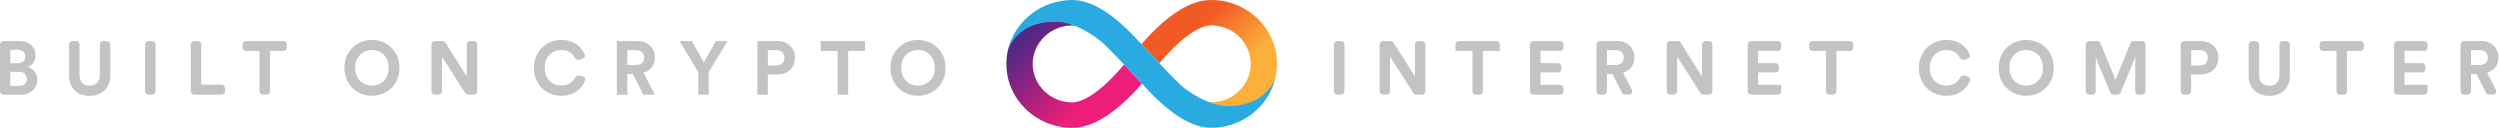
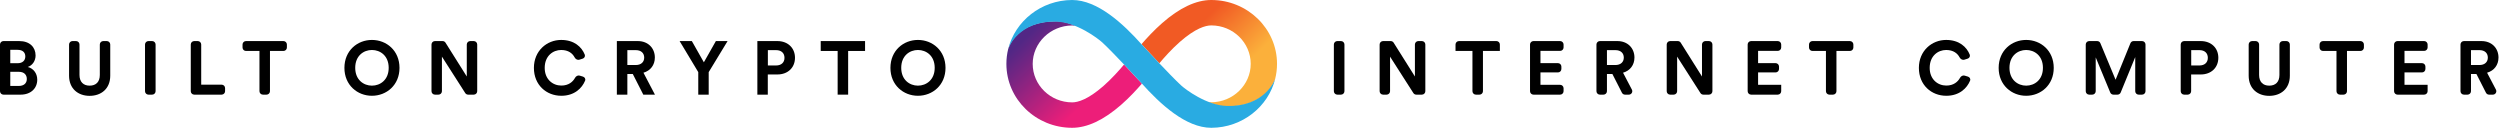
<svg xmlns="http://www.w3.org/2000/svg" width="313" height="16" viewBox="0 0 313 16" fill="none">
-   <path d="M151.653 0C149.759 0 147.694 0.971 145.512 2.882C144.477 3.788 143.583 4.759 142.912 5.535C142.912 5.535 142.912 5.535 142.918 5.541V5.535C142.918 5.535 143.977 6.688 145.147 7.924C145.777 7.176 146.683 6.159 147.724 5.241C149.665 3.541 150.93 3.182 151.653 3.182C154.377 3.182 156.589 5.341 156.589 7.994C156.589 10.629 154.371 12.788 151.653 12.806C151.53 12.806 151.371 12.788 151.171 12.747C151.965 13.088 152.818 13.335 153.63 13.335C158.618 13.335 159.594 10.082 159.659 9.847C159.806 9.253 159.883 8.629 159.883 7.988C159.883 3.588 156.189 0 151.653 0Z" fill="url(#paint0_linear_1715_373)" />
-   <path d="M134.229 16C136.124 16 138.188 15.029 140.371 13.117C141.406 12.212 142.3 11.241 142.971 10.465C142.971 10.465 142.971 10.465 142.965 10.459V10.465C142.965 10.465 141.906 9.312 140.735 8.076C140.106 8.823 139.2 9.841 138.159 10.759C136.218 12.459 134.953 12.818 134.229 12.818C131.506 12.812 129.294 10.653 129.294 8C129.294 5.365 131.512 3.206 134.229 3.188C134.353 3.188 134.512 3.206 134.712 3.247C133.918 2.906 133.065 2.659 132.253 2.659C127.265 2.659 126.294 5.912 126.224 6.141C126.076 6.741 126 7.359 126 8C126 12.412 129.694 16 134.229 16Z" fill="url(#paint1_linear_1715_373)" />
-   <path d="M153.618 13.265C151.065 13.2 148.412 11.188 147.871 10.688C146.471 9.394 143.241 5.894 142.988 5.618C140.624 2.965 137.418 0 134.229 0H134.224H134.218C130.347 0.018 127.094 2.641 126.224 6.141C126.288 5.912 127.565 2.594 132.247 2.712C134.8 2.776 137.465 4.818 138.012 5.318C139.412 6.612 142.641 10.112 142.894 10.388C145.259 13.035 148.465 16 151.653 16H151.659H151.665C155.535 15.982 158.794 13.359 159.659 9.859C159.588 10.088 158.306 13.377 153.618 13.265Z" fill="#29ABE2" />
-   <path d="M167.894 11.849C168.132 11.849 168.324 11.656 168.324 11.419V5.572C168.324 5.334 168.132 5.142 167.894 5.142H167.43C167.193 5.142 167 5.334 167 5.572V11.419C167 11.656 167.193 11.849 167.43 11.849H167.894Z" fill="#C3C3C4" />
-   <path d="M178.022 11.849C178.26 11.849 178.452 11.656 178.452 11.419V5.572C178.452 5.334 178.26 5.142 178.022 5.142H177.577C177.339 5.142 177.147 5.334 177.147 5.572V9.578L174.483 5.343C174.404 5.218 174.267 5.142 174.119 5.142H173.159C172.922 5.142 172.729 5.334 172.729 5.572V11.419C172.729 11.656 172.922 11.849 173.159 11.849H173.605C173.842 11.849 174.035 11.656 174.035 11.419V7.091L176.954 11.65C177.033 11.774 177.169 11.849 177.316 11.849H178.022Z" fill="#C3C3C4" />
-   <path d="M187.784 6.381V5.572C187.784 5.334 187.591 5.142 187.354 5.142H182.661C182.424 5.142 182.231 5.334 182.231 5.572V6.381H184.35V11.419C184.35 11.656 184.543 11.849 184.78 11.849H185.235C185.472 11.849 185.665 11.656 185.665 11.419V6.381H187.784Z" fill="#C3C3C4" />
-   <path d="M195.33 11.849C195.567 11.849 195.759 11.656 195.759 11.419V11.049C195.759 10.811 195.567 10.619 195.33 10.619H192.865V9.068H195.055C195.293 9.068 195.485 8.875 195.485 8.638V8.334C195.485 8.097 195.293 7.904 195.055 7.904H192.865V6.372H195.33C195.567 6.372 195.759 6.179 195.759 5.942V5.572C195.759 5.334 195.567 5.142 195.33 5.142H191.989C191.752 5.142 191.559 5.334 191.559 5.572V11.419C191.559 11.656 191.752 11.849 191.989 11.849H195.33Z" fill="#C3C3C4" />
-   <path d="M203.067 11.614C203.14 11.758 203.288 11.849 203.45 11.849H203.932C204.255 11.849 204.463 11.505 204.313 11.219L203.205 9.105C204.085 8.85 204.633 8.141 204.633 7.204C204.633 6.041 203.801 5.142 202.496 5.142H200.305C200.068 5.142 199.875 5.334 199.875 5.572V11.419C199.875 11.656 200.068 11.849 200.305 11.849H200.76C200.998 11.849 201.19 11.656 201.19 11.419V9.266H201.871L203.067 11.614ZM201.19 8.141V6.277H202.25C202.912 6.277 203.3 6.646 203.3 7.214C203.3 7.762 202.912 8.141 202.25 8.141H201.19Z" fill="#C3C3C4" />
-   <path d="M213.965 11.849C214.202 11.849 214.394 11.656 214.394 11.419V5.572C214.394 5.334 214.202 5.142 213.965 5.142H213.519C213.282 5.142 213.089 5.334 213.089 5.572V9.578L210.425 5.343C210.346 5.218 210.209 5.142 210.061 5.142H209.101C208.864 5.142 208.672 5.334 208.672 5.572V11.419C208.672 11.656 208.864 11.849 209.101 11.849H209.547C209.784 11.849 209.977 11.656 209.977 11.419V7.091L212.896 11.65C212.975 11.774 213.112 11.849 213.258 11.849H213.965Z" fill="#C3C3C4" />
-   <path d="M222.577 11.849C222.815 11.849 223.007 11.656 223.007 11.419V10.619H220.113V9.068H222.303C222.54 9.068 222.733 8.875 222.733 8.638V8.334C222.733 8.097 222.54 7.904 222.303 7.904H220.113V6.372H222.577C222.815 6.372 223.007 6.179 223.007 5.942V5.572C223.007 5.334 222.815 5.142 222.577 5.142H219.237C219 5.142 218.807 5.334 218.807 5.572V11.419C218.807 11.656 219 11.849 219.237 11.849H222.577Z" fill="#C3C3C4" />
-   <path d="M231.612 6.381C231.849 6.381 232.042 6.189 232.042 5.951V5.572C232.042 5.334 231.849 5.142 231.612 5.142H226.919C226.682 5.142 226.489 5.334 226.489 5.572V5.951C226.489 6.189 226.682 6.381 226.919 6.381H228.608V11.419C228.608 11.656 228.801 11.849 229.038 11.849H229.493C229.73 11.849 229.923 11.656 229.923 11.419V6.381H231.612Z" fill="#C3C3C4" />
-   <path d="M243.678 11.991C245.329 11.991 246.274 11.03 246.654 10.099C246.74 9.887 246.609 9.659 246.39 9.593L245.978 9.468C245.748 9.399 245.51 9.534 245.395 9.744C245.12 10.248 244.582 10.713 243.678 10.713C242.6 10.713 241.597 9.928 241.597 8.5C241.597 6.977 242.656 6.258 243.659 6.258C244.566 6.258 245.083 6.69 245.342 7.185C245.457 7.404 245.703 7.548 245.939 7.473L246.35 7.344C246.566 7.276 246.695 7.051 246.611 6.84C246.232 5.884 245.296 5 243.659 5C241.862 5 240.244 6.362 240.244 8.5C240.244 10.638 241.805 11.991 243.678 11.991Z" fill="#C3C3C4" />
-   <path d="M251.585 8.491C251.585 6.977 252.644 6.258 253.675 6.258C254.716 6.258 255.775 6.977 255.775 8.491C255.775 10.004 254.716 10.723 253.675 10.723C252.644 10.723 251.585 10.004 251.585 8.491ZM250.232 8.5C250.232 10.657 251.859 11.991 253.675 11.991C255.501 11.991 257.128 10.657 257.128 8.5C257.128 6.334 255.501 5 253.675 5C251.859 5 250.232 6.334 250.232 8.5Z" fill="#C3C3C4" />
-   <path d="M268.187 11.849C268.424 11.849 268.617 11.656 268.617 11.419V5.572C268.617 5.334 268.424 5.142 268.187 5.142H267.128C266.953 5.142 266.796 5.248 266.73 5.41L264.871 9.985L262.966 5.407C262.9 5.246 262.743 5.142 262.569 5.142H261.565C261.327 5.142 261.135 5.334 261.135 5.572V11.419C261.135 11.656 261.327 11.849 261.565 11.849H261.953C262.191 11.849 262.383 11.656 262.383 11.419V7.185L264.203 11.583C264.27 11.744 264.426 11.849 264.6 11.849H265.112C265.287 11.849 265.444 11.743 265.51 11.582L267.331 7.147V11.419C267.331 11.656 267.523 11.849 267.76 11.849H268.187Z" fill="#C3C3C4" />
-   <path d="M274.34 8.197V6.277H275.371C276.024 6.277 276.421 6.646 276.421 7.242C276.421 7.819 276.024 8.197 275.371 8.197H274.34ZM275.532 9.323C276.856 9.323 277.736 8.453 277.736 7.232C277.736 6.022 276.856 5.142 275.532 5.142H273.455C273.218 5.142 273.025 5.334 273.025 5.572V11.419C273.025 11.656 273.218 11.849 273.455 11.849H273.901C274.138 11.849 274.331 11.656 274.331 11.419V9.323H275.532Z" fill="#C3C3C4" />
-   <path d="M284.107 12C285.545 12 286.689 11.12 286.689 9.474V5.572C286.689 5.334 286.497 5.142 286.259 5.142H285.814C285.576 5.142 285.384 5.334 285.384 5.572V9.38C285.384 10.259 284.901 10.723 284.107 10.723C283.331 10.723 282.839 10.259 282.839 9.38V5.572C282.839 5.334 282.647 5.142 282.409 5.142H281.964C281.726 5.142 281.534 5.334 281.534 5.572V9.474C281.534 11.12 282.678 12 284.107 12Z" fill="#C3C3C4" />
-   <path d="M295.532 6.381C295.769 6.381 295.962 6.189 295.962 5.951V5.572C295.962 5.334 295.769 5.142 295.532 5.142H290.839C290.601 5.142 290.409 5.334 290.409 5.572V5.951C290.409 6.189 290.601 6.381 290.839 6.381H292.528V11.419C292.528 11.656 292.72 11.849 292.958 11.849H293.413C293.65 11.849 293.843 11.656 293.843 11.419V6.381H295.532Z" fill="#C3C3C4" />
-   <path d="M303.507 11.849C303.745 11.849 303.937 11.656 303.937 11.419V10.619H301.043V9.068H303.233C303.47 9.068 303.663 8.875 303.663 8.638V8.334C303.663 8.097 303.47 7.904 303.233 7.904H301.043V6.372H303.507C303.745 6.372 303.937 6.179 303.937 5.942V5.572C303.937 5.334 303.745 5.142 303.507 5.142H300.167C299.93 5.142 299.737 5.334 299.737 5.572V11.419C299.737 11.656 299.93 11.849 300.167 11.849H303.507Z" fill="#C3C3C4" />
-   <path d="M311.244 11.614C311.318 11.758 311.466 11.849 311.627 11.849H312.11C312.433 11.849 312.641 11.505 312.491 11.219L311.383 9.105C312.263 8.85 312.811 8.141 312.811 7.204C312.811 6.041 311.979 5.142 310.673 5.142H308.483C308.246 5.142 308.053 5.334 308.053 5.572V11.419C308.053 11.656 308.246 11.849 308.483 11.849H308.938C309.175 11.849 309.368 11.656 309.368 11.419V9.266H310.049L311.244 11.614ZM309.368 8.141V6.277H310.427C311.09 6.277 311.477 6.646 311.477 7.214C311.477 7.762 311.09 8.141 310.427 8.141H309.368Z" fill="#C3C3C4" />
-   <path d="M0.43 5.142C0.193 5.142 0 5.334 0 5.572V11.419C0 11.656 0.193 11.849 0.43 11.849H2.592C3.85 11.849 4.664 11.063 4.664 9.976C4.664 9.143 4.134 8.547 3.481 8.386C4.039 8.197 4.455 7.639 4.455 6.949C4.455 5.908 3.718 5.142 2.412 5.142H0.43ZM1.286 7.914V6.239H2.204C2.838 6.239 3.169 6.561 3.169 7.072C3.169 7.582 2.809 7.914 2.214 7.914H1.286ZM1.286 10.761V8.992H2.365C3.018 8.992 3.358 9.361 3.358 9.891C3.358 10.43 2.98 10.761 2.346 10.761H1.286Z" fill="#C3C3C4" />
-   <path d="M11.22 12C12.658 12 13.803 11.12 13.803 9.474V5.572C13.803 5.334 13.61 5.142 13.373 5.142H12.927C12.69 5.142 12.497 5.334 12.497 5.572V9.38C12.497 10.259 12.015 10.723 11.22 10.723C10.444 10.723 9.952 10.259 9.952 9.38V5.572C9.952 5.334 9.76 5.142 9.522 5.142H9.077C8.84 5.142 8.647 5.334 8.647 5.572V9.474C8.647 11.12 9.792 12 11.22 12Z" fill="#C3C3C4" />
-   <path d="M19.05 11.849C19.288 11.849 19.48 11.656 19.48 11.419V5.572C19.48 5.334 19.288 5.142 19.05 5.142H18.586C18.348 5.142 18.156 5.334 18.156 5.572V11.419C18.156 11.656 18.348 11.849 18.586 11.849H19.05Z" fill="#C3C3C4" />
-   <path d="M27.75 11.849C27.987 11.849 28.18 11.656 28.18 11.419V11.03C28.18 10.793 27.987 10.6 27.75 10.6H25.191V5.572C25.191 5.334 24.998 5.142 24.761 5.142H24.315C24.078 5.142 23.885 5.334 23.885 5.572V11.419C23.885 11.656 24.078 11.849 24.315 11.849H27.75Z" fill="#C3C3C4" />
-   <path d="M35.489 6.381C35.727 6.381 35.919 6.189 35.919 5.951V5.572C35.919 5.334 35.727 5.142 35.489 5.142H30.796C30.559 5.142 30.366 5.334 30.366 5.572V5.951C30.366 6.189 30.559 6.381 30.796 6.381H32.485V11.419C32.485 11.656 32.678 11.849 32.915 11.849H33.37C33.608 11.849 33.8 11.656 33.8 11.419V6.381H35.489Z" fill="#C3C3C4" />
-   <path d="M44.474 8.491C44.474 6.977 45.533 6.258 46.565 6.258C47.605 6.258 48.664 6.977 48.664 8.491C48.664 10.004 47.605 10.723 46.565 10.723C45.533 10.723 44.474 10.004 44.474 8.491ZM43.121 8.5C43.121 10.657 44.748 11.991 46.565 11.991C48.39 11.991 50.017 10.657 50.017 8.5C50.017 6.334 48.39 5 46.565 5C44.748 5 43.121 6.334 43.121 8.5Z" fill="#C3C3C4" />
-   <path d="M59.317 11.849C59.554 11.849 59.747 11.656 59.747 11.419V5.572C59.747 5.334 59.554 5.142 59.317 5.142H58.871C58.634 5.142 58.441 5.334 58.441 5.572V9.578L55.777 5.343C55.699 5.218 55.561 5.142 55.413 5.142H54.454C54.216 5.142 54.024 5.334 54.024 5.572V11.419C54.024 11.656 54.216 11.849 54.454 11.849H54.899C55.137 11.849 55.329 11.656 55.329 11.419V7.091L58.248 11.65C58.327 11.774 58.464 11.849 58.61 11.849H59.317Z" fill="#C3C3C4" />
-   <path d="M70.278 11.991C71.929 11.991 72.874 11.03 73.254 10.099C73.341 9.887 73.209 9.659 72.99 9.593L72.578 9.468C72.349 9.399 72.11 9.534 71.995 9.744C71.721 10.248 71.182 10.713 70.278 10.713C69.2 10.713 68.197 9.928 68.197 8.5C68.197 6.977 69.257 6.258 70.26 6.258C71.167 6.258 71.683 6.69 71.943 7.185C72.058 7.404 72.304 7.548 72.54 7.473L72.95 7.344C73.166 7.276 73.295 7.051 73.212 6.84C72.833 5.884 71.896 5 70.26 5C68.462 5 66.845 6.362 66.845 8.5C66.845 10.638 68.406 11.991 70.278 11.991Z" fill="#C3C3C4" />
-   <path d="M80.541 11.849H81.998L80.56 9.105C81.439 8.85 81.988 8.141 81.988 7.204C81.988 6.041 81.156 5.142 79.85 5.142H77.23V11.849H78.545V9.266H79.226L80.541 11.849ZM78.545 8.141V6.277H79.604C80.266 6.277 80.654 6.646 80.654 7.214C80.654 7.762 80.266 8.141 79.604 8.141H78.545Z" fill="#C3C3C4" />
-   <path d="M87.423 9.03V11.849H88.729V9.03L91.094 5.142H89.627L88.123 7.8L86.619 5.142H85.087L87.423 9.03Z" fill="#C3C3C4" />
-   <path d="M96.137 8.197V6.277H97.168C97.821 6.277 98.218 6.646 98.218 7.242C98.218 7.819 97.821 8.197 97.168 8.197H96.137ZM97.329 9.323C98.653 9.323 99.533 8.453 99.533 7.232C99.533 6.022 98.653 5.142 97.329 5.142H94.822V11.849H96.128V9.323H97.329Z" fill="#C3C3C4" />
-   <path d="M108.306 6.381V5.142H102.754V6.381H104.873V11.849H106.188V6.381H108.306Z" fill="#C3C3C4" />
-   <path d="M112.834 8.491C112.834 6.977 113.894 6.258 114.925 6.258C115.965 6.258 117.025 6.977 117.025 8.491C117.025 10.004 115.965 10.723 114.925 10.723C113.894 10.723 112.834 10.004 112.834 8.491ZM111.482 8.5C111.482 10.657 113.109 11.991 114.925 11.991C116.75 11.991 118.378 10.657 118.378 8.5C118.378 6.334 116.75 5 114.925 5C113.109 5 111.482 6.334 111.482 8.5Z" fill="#C3C3C4" />
+   <path d="M151.653 0C149.759 0 147.694 0.971 145.512 2.882C144.477 3.788 143.583 4.759 142.912 5.535C142.912 5.535 142.912 5.535 142.918 5.541V5.535C142.918 5.535 143.977 6.688 145.147 7.924C145.777 7.176 146.683 6.159 147.724 5.241C149.665 3.541 150.93 3.182 151.653 3.182C154.377 3.182 156.589 5.341 156.589 7.994C156.589 10.629 154.371 12.788 151.653 12.806C151.53 12.806 151.371 12.788 151.171 12.747C151.965 13.088 152.818 13.335 153.63 13.335C158.618 13.335 159.594 10.082 159.659 9.847C159.806 9.253 159.883 8.629 159.883 7.988C159.883 3.588 156.189 0 151.653 0Z" fill="url(#paint0_linear_1715_366)" />
+   <path d="M134.229 16C136.124 16 138.188 15.029 140.371 13.117C141.406 12.212 142.3 11.241 142.971 10.465C142.971 10.465 142.971 10.465 142.965 10.459V10.465C142.965 10.465 141.906 9.312 140.735 8.076C140.106 8.823 139.2 9.841 138.159 10.759C136.218 12.459 134.953 12.818 134.229 12.818C131.506 12.812 129.294 10.653 129.294 8C129.294 5.365 131.512 3.206 134.229 3.188C134.353 3.188 134.512 3.206 134.712 3.247C133.918 2.906 133.065 2.659 132.253 2.659C127.265 2.659 126.294 5.912 126.224 6.141C126.076 6.741 126 7.359 126 8C126 12.412 129.694 16 134.229 16Z" fill="url(#paint1_linear_1715_366)" />
+   <path d="M153.618 13.265C151.065 13.2 148.412 11.188 147.871 10.688C146.471 9.394 143.241 5.894 142.988 5.618C140.624 2.965 137.418 0 134.23 0H134.224H134.218C130.347 0.018 127.094 2.641 126.224 6.141C126.288 5.912 127.565 2.594 132.247 2.712C134.8 2.776 137.465 4.818 138.012 5.318C139.412 6.612 142.641 10.112 142.894 10.388C145.259 13.035 148.465 16 151.653 16H151.659H151.665C155.535 15.982 158.794 13.359 159.659 9.859C159.588 10.088 158.306 13.377 153.618 13.265Z" fill="#29ABE2" />
+   <path d="M167.894 11.849C168.132 11.849 168.324 11.656 168.324 11.419V5.572C168.324 5.334 168.132 5.142 167.894 5.142H167.43C167.193 5.142 167 5.334 167 5.572V11.419C167 11.656 167.193 11.849 167.43 11.849H167.894Z" fill="black" />
+   <path d="M178.022 11.849C178.26 11.849 178.452 11.656 178.452 11.419V5.572C178.452 5.334 178.26 5.142 178.022 5.142H177.577C177.339 5.142 177.147 5.334 177.147 5.572V9.578L174.483 5.343C174.404 5.218 174.267 5.142 174.119 5.142H173.159C172.922 5.142 172.729 5.334 172.729 5.572V11.419C172.729 11.656 172.922 11.849 173.159 11.849H173.605C173.842 11.849 174.035 11.656 174.035 11.419V7.091L176.954 11.65C177.033 11.774 177.169 11.849 177.316 11.849H178.022Z" fill="black" />
+   <path d="M187.784 6.381V5.572C187.784 5.334 187.591 5.142 187.354 5.142H182.661C182.424 5.142 182.231 5.334 182.231 5.572V6.381H184.35V11.419C184.35 11.656 184.543 11.849 184.78 11.849H185.235C185.472 11.849 185.665 11.656 185.665 11.419V6.381H187.784Z" fill="black" />
+   <path d="M195.33 11.849C195.567 11.849 195.759 11.656 195.759 11.419V11.049C195.759 10.811 195.567 10.619 195.33 10.619H192.865V9.068H195.055C195.293 9.068 195.485 8.875 195.485 8.638V8.334C195.485 8.097 195.293 7.904 195.055 7.904H192.865V6.372H195.33C195.567 6.372 195.759 6.179 195.759 5.942V5.572C195.759 5.334 195.567 5.142 195.33 5.142H191.989C191.752 5.142 191.559 5.334 191.559 5.572V11.419C191.559 11.656 191.752 11.849 191.989 11.849H195.33Z" fill="black" />
+   <path d="M203.067 11.614C203.14 11.758 203.288 11.849 203.45 11.849H203.932C204.255 11.849 204.463 11.505 204.313 11.219L203.205 9.105C204.085 8.85 204.633 8.141 204.633 7.204C204.633 6.041 203.801 5.142 202.496 5.142H200.305C200.068 5.142 199.875 5.334 199.875 5.572V11.419C199.875 11.656 200.068 11.849 200.305 11.849H200.76C200.998 11.849 201.19 11.656 201.19 11.419V9.266H201.871L203.067 11.614ZM201.19 8.141V6.277H202.25C202.912 6.277 203.3 6.646 203.3 7.214C203.3 7.762 202.912 8.141 202.25 8.141H201.19Z" fill="black" />
+   <path d="M213.965 11.849C214.202 11.849 214.394 11.656 214.394 11.419V5.572C214.394 5.334 214.202 5.142 213.965 5.142H213.519C213.282 5.142 213.089 5.334 213.089 5.572V9.578L210.425 5.343C210.346 5.218 210.209 5.142 210.061 5.142H209.101C208.864 5.142 208.672 5.334 208.672 5.572V11.419C208.672 11.656 208.864 11.849 209.101 11.849H209.547C209.784 11.849 209.977 11.656 209.977 11.419V7.091L212.896 11.65C212.975 11.774 213.112 11.849 213.258 11.849H213.965Z" fill="black" />
+   <path d="M222.577 11.849C222.815 11.849 223.007 11.656 223.007 11.419V10.619H220.113V9.068H222.303C222.54 9.068 222.733 8.875 222.733 8.638V8.334C222.733 8.097 222.54 7.904 222.303 7.904H220.113V6.372H222.577C222.815 6.372 223.007 6.179 223.007 5.942V5.572C223.007 5.334 222.815 5.142 222.577 5.142H219.237C219 5.142 218.807 5.334 218.807 5.572V11.419C218.807 11.656 219 11.849 219.237 11.849H222.577Z" fill="black" />
+   <path d="M231.612 6.381C231.849 6.381 232.042 6.189 232.042 5.951V5.572C232.042 5.334 231.849 5.142 231.612 5.142H226.919C226.682 5.142 226.489 5.334 226.489 5.572V5.951C226.489 6.189 226.682 6.381 226.919 6.381H228.608V11.419C228.608 11.656 228.801 11.849 229.038 11.849H229.493C229.73 11.849 229.923 11.656 229.923 11.419V6.381H231.612Z" fill="black" />
+   <path d="M243.678 11.991C245.329 11.991 246.274 11.03 246.654 10.099C246.74 9.887 246.609 9.659 246.39 9.593L245.978 9.468C245.748 9.399 245.51 9.534 245.395 9.744C245.12 10.248 244.582 10.713 243.678 10.713C242.6 10.713 241.597 9.928 241.597 8.5C241.597 6.977 242.656 6.258 243.659 6.258C244.566 6.258 245.083 6.69 245.342 7.185C245.457 7.404 245.703 7.548 245.939 7.473L246.35 7.344C246.566 7.276 246.695 7.051 246.611 6.84C246.232 5.884 245.296 5 243.659 5C241.862 5 240.244 6.362 240.244 8.5C240.244 10.638 241.805 11.991 243.678 11.991Z" fill="black" />
+   <path d="M251.585 8.491C251.585 6.977 252.644 6.258 253.675 6.258C254.716 6.258 255.775 6.977 255.775 8.491C255.775 10.004 254.716 10.723 253.675 10.723C252.644 10.723 251.585 10.004 251.585 8.491ZM250.232 8.5C250.232 10.657 251.859 11.991 253.675 11.991C255.501 11.991 257.128 10.657 257.128 8.5C257.128 6.334 255.501 5 253.675 5C251.859 5 250.232 6.334 250.232 8.5Z" fill="black" />
+   <path d="M268.187 11.849C268.424 11.849 268.617 11.656 268.617 11.419V5.572C268.617 5.334 268.424 5.142 268.187 5.142H267.128C266.953 5.142 266.796 5.248 266.73 5.41L264.871 9.985L262.966 5.407C262.9 5.246 262.743 5.142 262.569 5.142H261.565C261.327 5.142 261.135 5.334 261.135 5.572V11.419C261.135 11.656 261.327 11.849 261.565 11.849H261.953C262.191 11.849 262.383 11.656 262.383 11.419V7.185L264.203 11.583C264.27 11.744 264.426 11.849 264.6 11.849H265.112C265.287 11.849 265.444 11.743 265.51 11.582L267.331 7.147V11.419C267.331 11.656 267.523 11.849 267.76 11.849H268.187Z" fill="black" />
+   <path d="M274.34 8.197V6.277H275.371C276.024 6.277 276.421 6.646 276.421 7.242C276.421 7.819 276.024 8.197 275.371 8.197H274.34ZM275.532 9.323C276.856 9.323 277.736 8.453 277.736 7.232C277.736 6.022 276.856 5.142 275.532 5.142H273.455C273.218 5.142 273.025 5.334 273.025 5.572V11.419C273.025 11.656 273.218 11.849 273.455 11.849H273.901C274.138 11.849 274.331 11.656 274.331 11.419V9.323H275.532Z" fill="black" />
+   <path d="M284.107 12C285.545 12 286.689 11.12 286.689 9.474V5.572C286.689 5.334 286.497 5.142 286.259 5.142H285.814C285.576 5.142 285.384 5.334 285.384 5.572V9.38C285.384 10.259 284.901 10.723 284.107 10.723C283.331 10.723 282.839 10.259 282.839 9.38V5.572C282.839 5.334 282.647 5.142 282.409 5.142H281.964C281.726 5.142 281.534 5.334 281.534 5.572V9.474C281.534 11.12 282.678 12 284.107 12Z" fill="black" />
+   <path d="M295.532 6.381C295.769 6.381 295.962 6.189 295.962 5.951V5.572C295.962 5.334 295.769 5.142 295.532 5.142H290.839C290.601 5.142 290.409 5.334 290.409 5.572V5.951C290.409 6.189 290.601 6.381 290.839 6.381H292.528V11.419C292.528 11.656 292.72 11.849 292.958 11.849H293.413C293.65 11.849 293.843 11.656 293.843 11.419V6.381H295.532Z" fill="black" />
+   <path d="M303.507 11.849C303.745 11.849 303.937 11.656 303.937 11.419V10.619H301.043V9.068H303.233C303.47 9.068 303.663 8.875 303.663 8.638V8.334C303.663 8.097 303.47 7.904 303.233 7.904H301.043V6.372H303.507C303.745 6.372 303.937 6.179 303.937 5.942V5.572C303.937 5.334 303.745 5.142 303.507 5.142H300.167C299.93 5.142 299.737 5.334 299.737 5.572V11.419C299.737 11.656 299.93 11.849 300.167 11.849H303.507Z" fill="black" />
+   <path d="M311.244 11.614C311.318 11.758 311.466 11.849 311.628 11.849H312.11C312.433 11.849 312.641 11.505 312.491 11.219L311.383 9.105C312.263 8.85 312.811 8.141 312.811 7.204C312.811 6.041 311.979 5.142 310.673 5.142H308.483C308.246 5.142 308.053 5.334 308.053 5.572V11.419C308.053 11.656 308.246 11.849 308.483 11.849H308.938C309.175 11.849 309.368 11.656 309.368 11.419V9.266H310.049L311.244 11.614ZM309.368 8.141V6.277H310.427C311.09 6.277 311.477 6.646 311.477 7.214C311.477 7.762 311.09 8.141 310.427 8.141H309.368Z" fill="black" />
+   <path d="M0.43 5.142C0.193 5.142 0 5.334 0 5.572V11.419C0 11.656 0.193 11.849 0.43 11.849H2.592C3.85 11.849 4.664 11.063 4.664 9.976C4.664 9.143 4.134 8.547 3.481 8.386C4.039 8.197 4.455 7.639 4.455 6.949C4.455 5.908 3.718 5.142 2.412 5.142H0.43ZM1.286 7.914V6.239H2.204C2.838 6.239 3.169 6.561 3.169 7.072C3.169 7.582 2.809 7.914 2.214 7.914H1.286ZM1.286 10.761V8.992H2.365C3.018 8.992 3.358 9.361 3.358 9.891C3.358 10.43 2.98 10.761 2.346 10.761H1.286Z" fill="black" />
+   <path d="M11.22 12C12.658 12 13.803 11.12 13.803 9.474V5.572C13.803 5.334 13.61 5.142 13.373 5.142H12.927C12.69 5.142 12.497 5.334 12.497 5.572V9.38C12.497 10.259 12.015 10.723 11.22 10.723C10.444 10.723 9.952 10.259 9.952 9.38V5.572C9.952 5.334 9.76 5.142 9.522 5.142H9.077C8.84 5.142 8.647 5.334 8.647 5.572V9.474C8.647 11.12 9.792 12 11.22 12Z" fill="black" />
+   <path d="M19.05 11.849C19.288 11.849 19.48 11.656 19.48 11.419V5.572C19.48 5.334 19.288 5.142 19.05 5.142H18.586C18.348 5.142 18.156 5.334 18.156 5.572V11.419C18.156 11.656 18.348 11.849 18.586 11.849H19.05Z" fill="black" />
+   <path d="M27.75 11.849C27.987 11.849 28.18 11.656 28.18 11.419V11.03C28.18 10.793 27.987 10.6 27.75 10.6H25.191V5.572C25.191 5.334 24.998 5.142 24.761 5.142H24.315C24.078 5.142 23.885 5.334 23.885 5.572V11.419C23.885 11.656 24.078 11.849 24.315 11.849H27.75Z" fill="black" />
+   <path d="M35.489 6.381C35.727 6.381 35.919 6.189 35.919 5.951V5.572C35.919 5.334 35.727 5.142 35.489 5.142H30.796C30.559 5.142 30.366 5.334 30.366 5.572V5.951C30.366 6.189 30.559 6.381 30.796 6.381H32.485V11.419C32.485 11.656 32.678 11.849 32.915 11.849H33.37C33.608 11.849 33.8 11.656 33.8 11.419V6.381H35.489Z" fill="black" />
+   <path d="M44.474 8.491C44.474 6.977 45.533 6.258 46.565 6.258C47.605 6.258 48.664 6.977 48.664 8.491C48.664 10.004 47.605 10.723 46.565 10.723C45.533 10.723 44.474 10.004 44.474 8.491ZM43.121 8.5C43.121 10.657 44.748 11.991 46.565 11.991C48.39 11.991 50.017 10.657 50.017 8.5C50.017 6.334 48.39 5 46.565 5C44.748 5 43.121 6.334 43.121 8.5Z" fill="black" />
+   <path d="M59.317 11.849C59.554 11.849 59.747 11.656 59.747 11.419V5.572C59.747 5.334 59.554 5.142 59.317 5.142H58.871C58.634 5.142 58.441 5.334 58.441 5.572V9.578L55.777 5.343C55.699 5.218 55.561 5.142 55.413 5.142H54.454C54.216 5.142 54.024 5.334 54.024 5.572V11.419C54.024 11.656 54.216 11.849 54.454 11.849H54.899C55.137 11.849 55.329 11.656 55.329 11.419V7.091L58.248 11.65C58.327 11.774 58.464 11.849 58.61 11.849H59.317Z" fill="black" />
+   <path d="M70.278 11.991C71.929 11.991 72.874 11.03 73.254 10.099C73.341 9.887 73.209 9.659 72.99 9.593L72.578 9.468C72.349 9.399 72.11 9.534 71.995 9.744C71.721 10.248 71.182 10.713 70.278 10.713C69.2 10.713 68.197 9.928 68.197 8.5C68.197 6.977 69.257 6.258 70.26 6.258C71.167 6.258 71.683 6.69 71.943 7.185C72.058 7.404 72.304 7.548 72.54 7.473L72.95 7.344C73.166 7.276 73.295 7.051 73.212 6.84C72.833 5.884 71.896 5 70.26 5C68.462 5 66.845 6.362 66.845 8.5C66.845 10.638 68.406 11.991 70.278 11.991Z" fill="black" />
+   <path d="M80.541 11.849H81.998L80.56 9.105C81.439 8.85 81.988 8.141 81.988 7.204C81.988 6.041 81.156 5.142 79.85 5.142H77.23V11.849H78.545V9.266H79.226L80.541 11.849ZM78.545 8.141V6.277H79.604C80.266 6.277 80.654 6.646 80.654 7.214C80.654 7.762 80.266 8.141 79.604 8.141H78.545Z" fill="black" />
+   <path d="M87.423 9.03V11.849H88.729V9.03L91.094 5.142H89.627L88.123 7.8L86.619 5.142H85.087L87.423 9.03Z" fill="black" />
+   <path d="M96.137 8.197V6.277H97.168C97.821 6.277 98.218 6.646 98.218 7.242C98.218 7.819 97.821 8.197 97.168 8.197H96.137ZM97.329 9.323C98.653 9.323 99.533 8.453 99.533 7.232C99.533 6.022 98.653 5.142 97.329 5.142H94.822V11.849H96.128V9.323H97.329Z" fill="black" />
+   <path d="M108.306 6.381V5.142H102.754V6.381H104.873V11.849H106.188V6.381H108.306Z" fill="black" />
+   <path d="M112.834 8.491C112.834 6.977 113.894 6.258 114.925 6.258C115.965 6.258 117.025 6.977 117.025 8.491C117.025 10.004 115.965 10.723 114.925 10.723C113.894 10.723 112.834 10.004 112.834 8.491ZM111.482 8.5C111.482 10.657 113.109 11.991 114.925 11.991C116.75 11.991 118.378 10.657 118.378 8.5C118.378 6.334 116.75 5 114.925 5C113.109 5 111.482 6.334 111.482 8.5Z" fill="black" />
  <defs>
-     <linearGradient id="paint0_linear_1715_373" x1="147.369" y1="1.055" x2="158.558" y2="12.641" gradientUnits="userSpaceOnUse">
+     <linearGradient id="paint0_linear_1715_366" x1="147.369" y1="1.055" x2="158.558" y2="12.641" gradientUnits="userSpaceOnUse">
      <stop offset="0.21" stop-color="#F15A24" />
      <stop offset="0.684" stop-color="#FBB03B" />
    </linearGradient>
-     <linearGradient id="paint1_linear_1715_373" x1="138.513" y1="14.945" x2="127.324" y2="3.358" gradientUnits="userSpaceOnUse">
+     <linearGradient id="paint1_linear_1715_366" x1="138.513" y1="14.945" x2="127.324" y2="3.358" gradientUnits="userSpaceOnUse">
      <stop offset="0.21" stop-color="#ED1E79" />
      <stop offset="0.893" stop-color="#522785" />
    </linearGradient>
  </defs>
</svg>
